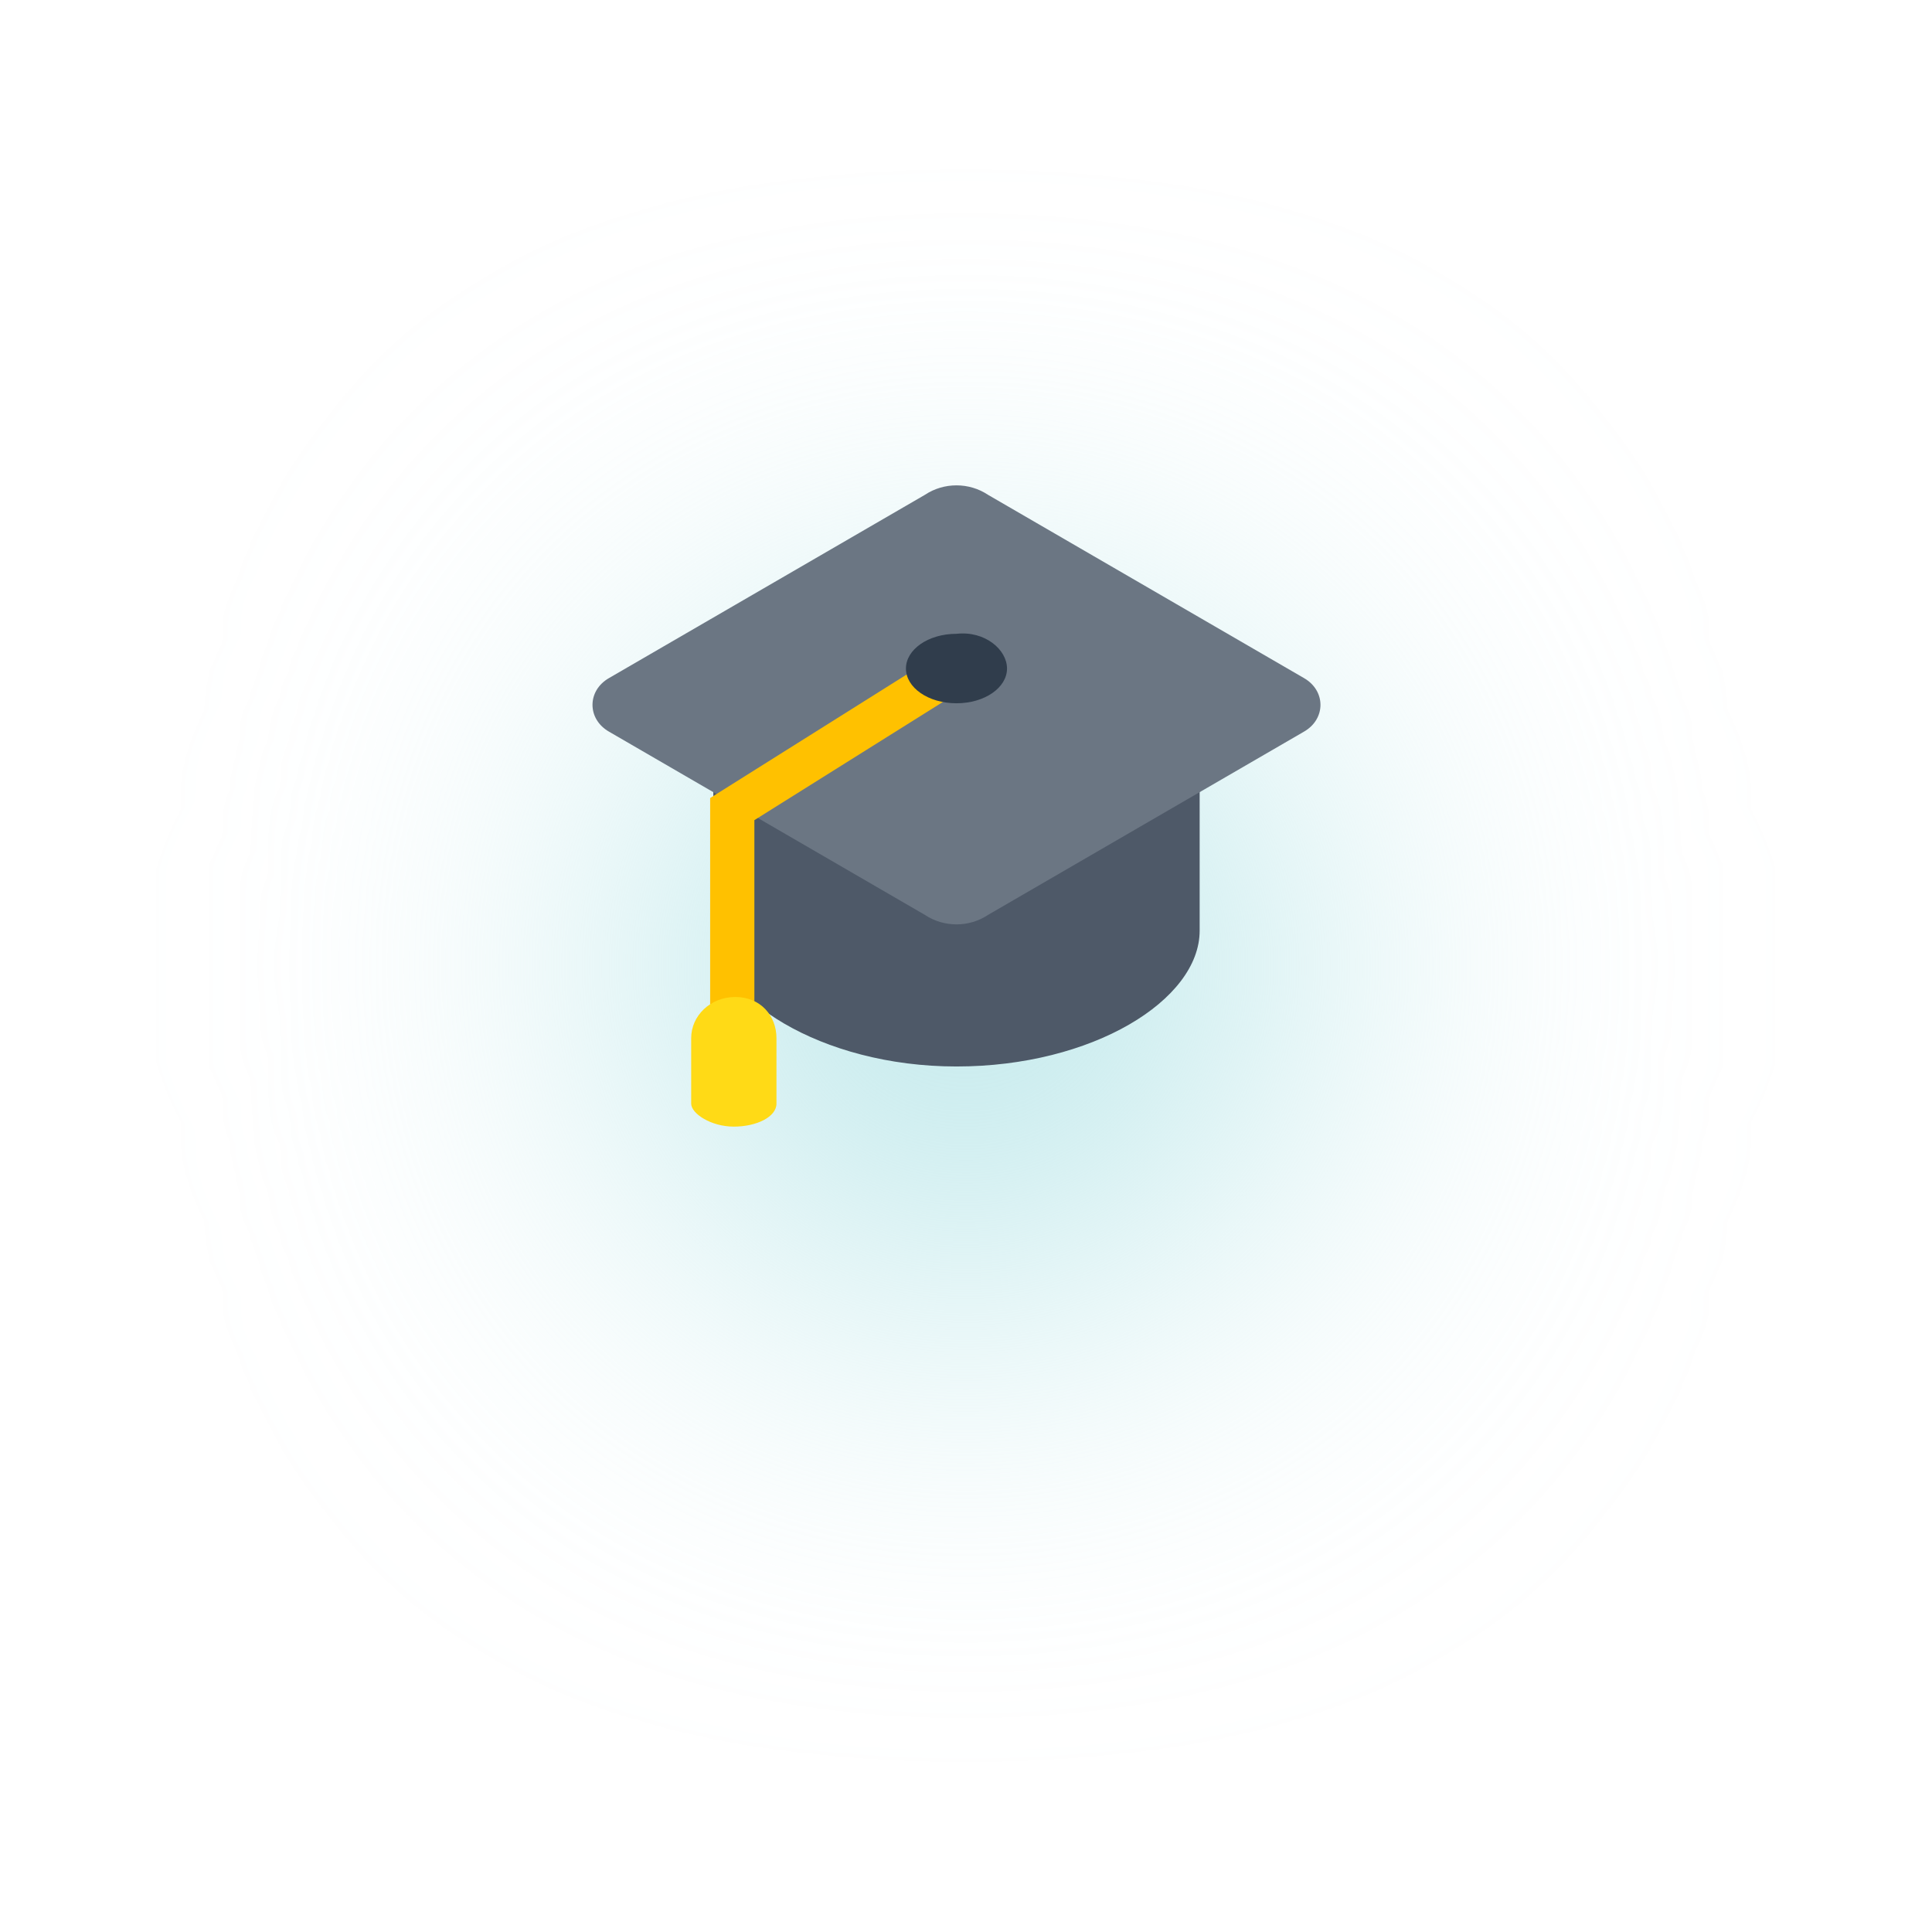
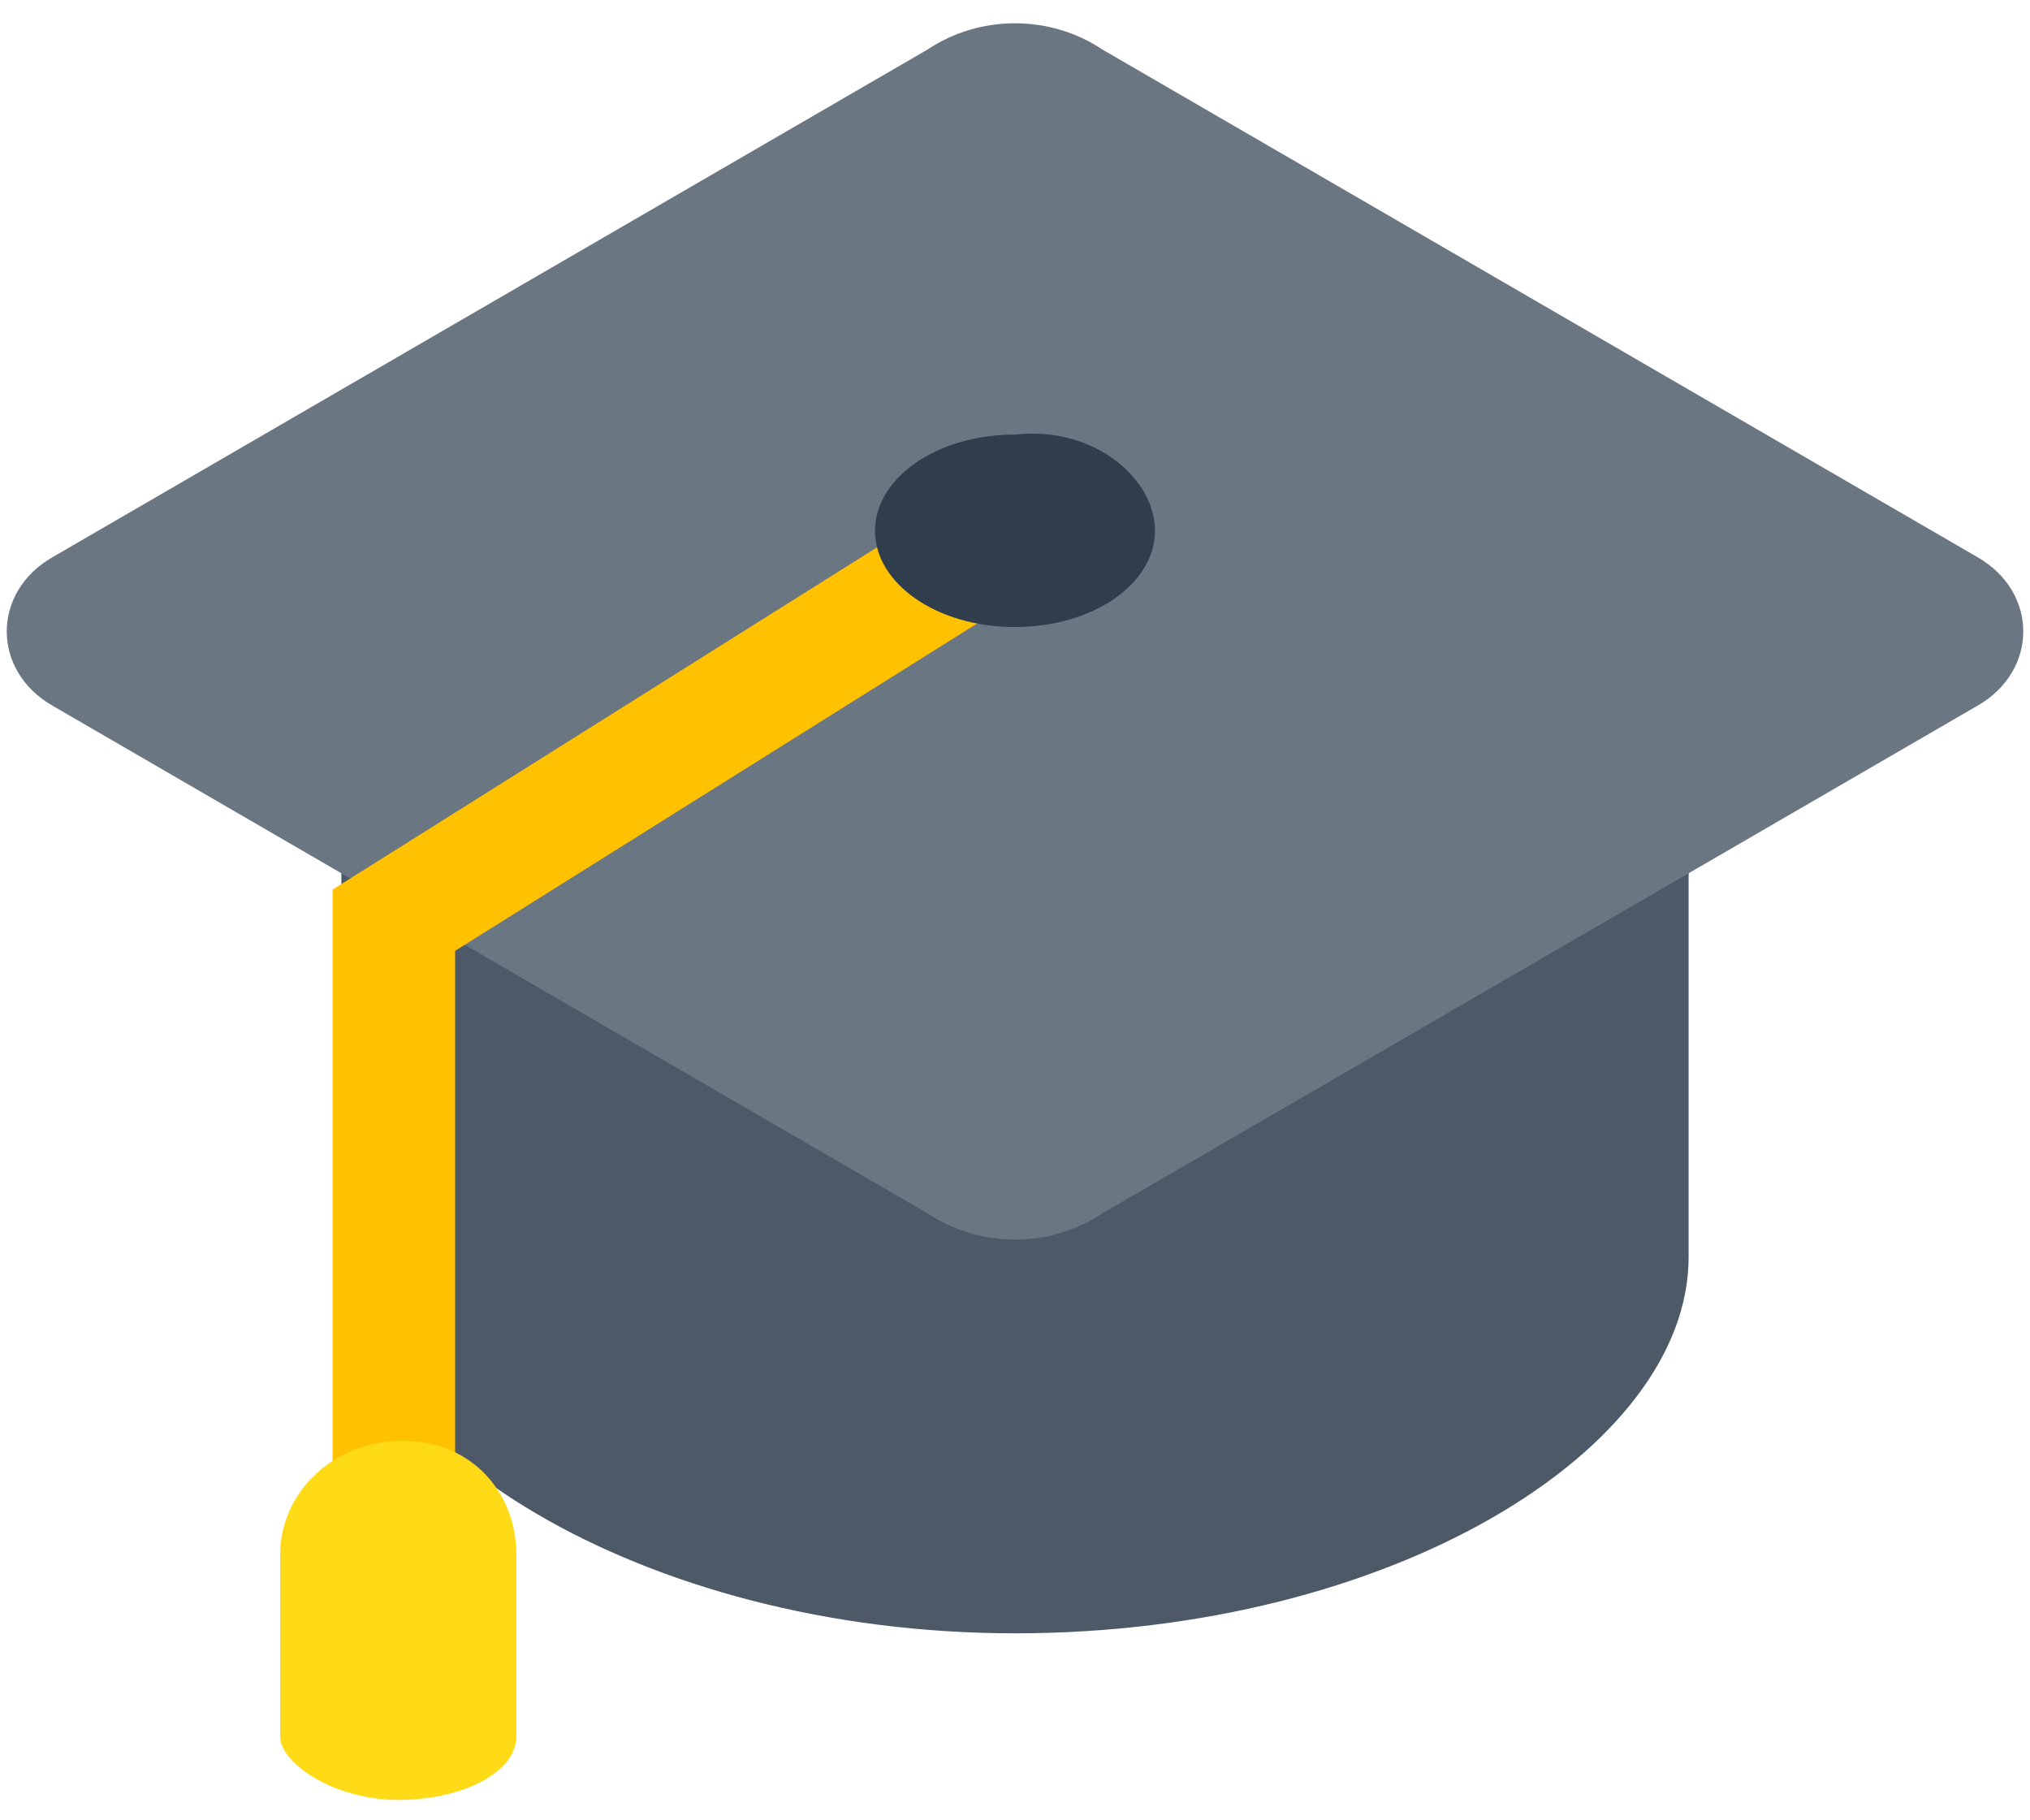
- <svg xmlns="http://www.w3.org/2000/svg" width="203" height="203" viewBox="0 0 203 203" fill="none">
-   <g filter="url(#filter0_f_1_2)">
-     <circle cx="101.496" cy="101.466" r="34.906" fill="#B9E6E9" />
-   </g>
-   <path fill-rule="evenodd" clip-rule="evenodd" d="M126.051 97.788C126.051 105.089 114.768 112.058 100.5 112.058C86.232 112.058 74.949 104.757 74.949 97.788V79.536L100.5 71.905L126.051 79.206V97.788Z" fill="#4E5968" />
-   <path fill-rule="evenodd" clip-rule="evenodd" d="M63.998 71.242L97.181 51.994C99.172 50.666 101.826 50.666 103.817 51.994L137.002 71.242C139.326 72.57 139.326 75.556 137.002 76.882L103.817 96.13C101.826 97.458 99.172 97.458 97.181 96.13L63.998 76.882C61.675 75.554 61.675 72.568 63.998 71.242Z" fill="#6B7683" />
-   <path fill-rule="evenodd" clip-rule="evenodd" d="M101.496 72.237L97.847 69.251L74.617 83.851V111.726C74.617 113.054 75.613 114.049 76.941 114.049C78.269 114.049 79.264 113.054 79.264 111.726V86.175L101.496 72.237Z" fill="#FFC100" />
-   <path fill-rule="evenodd" clip-rule="evenodd" d="M105.81 70.246C105.81 72.237 103.486 73.895 100.5 73.895C97.513 73.895 95.189 72.237 95.189 70.246C95.189 68.255 97.513 66.596 100.5 66.596C103.486 66.264 105.81 68.255 105.81 70.246Z" fill="#303D4C" />
-   <path fill-rule="evenodd" clip-rule="evenodd" d="M77.27 104.757C74.616 104.757 72.625 106.748 72.625 109.071V115.964C72.625 116.998 74.692 118.377 77.105 118.377C79.518 118.377 81.585 117.344 81.585 115.964V109.071C81.585 106.748 79.926 104.757 77.27 104.757Z" fill="#FFDA16" />
-   <defs>
-     <filter id="filter0_f_1_2" x="0.59" y="0.56" width="201.812" height="201.812" filterUnits="userSpaceOnUse" color-interpolation-filters="sRGB">
-       <feFlood flood-opacity="0" result="BackgroundImageFix" />
-       <feBlend mode="normal" in="SourceGraphic" in2="BackgroundImageFix" result="shape" />
-       <feGaussianBlur stdDeviation="33" result="effect1_foregroundBlur_1_2" />
-     </filter>
-   </defs>
+ <svg xmlns="http://www.w3.org/2000/svg" width="77" height="69" viewBox="0 0 77 69" fill="none">
+   <path fill-rule="evenodd" clip-rule="evenodd" d="M64.051 47.673C64.051 54.974 52.768 61.943 38.5 61.943C24.232 61.943 12.949 54.642 12.949 47.673V29.421L38.5 21.789L64.051 29.091V47.673Z" fill="#4E5968" />
+   <path fill-rule="evenodd" clip-rule="evenodd" d="M1.999 21.127L35.181 1.879C37.172 0.551 39.826 0.551 41.817 1.879L75.002 21.127C77.326 22.454 77.326 25.441 75.002 26.767L41.817 46.014C39.826 47.343 37.172 47.343 35.181 46.014L1.999 26.767C-0.325 25.439 -0.325 22.453 1.999 21.127Z" fill="#6B7683" />
+   <path fill-rule="evenodd" clip-rule="evenodd" d="M39.496 22.122L35.847 19.136L12.617 33.736V61.611C12.617 62.939 13.613 63.934 14.941 63.934C16.269 63.934 17.264 62.939 17.264 61.611V36.06L39.496 22.122Z" fill="#FFC100" />
+   <path fill-rule="evenodd" clip-rule="evenodd" d="M43.81 20.131C43.81 22.122 41.486 23.78 38.5 23.78C35.513 23.78 33.19 22.122 33.19 20.131C33.19 18.14 35.513 16.481 38.5 16.481C41.486 16.148 43.81 18.14 43.81 20.131Z" fill="#303D4C" />
+   <path fill-rule="evenodd" clip-rule="evenodd" d="M15.27 54.642C12.616 54.642 10.625 56.633 10.625 58.956V65.849C10.625 66.882 12.692 68.262 15.105 68.262C17.518 68.262 19.585 67.229 19.585 65.849V58.956C19.585 56.633 17.926 54.642 15.27 54.642Z" fill="#FFDA16" />
</svg>
